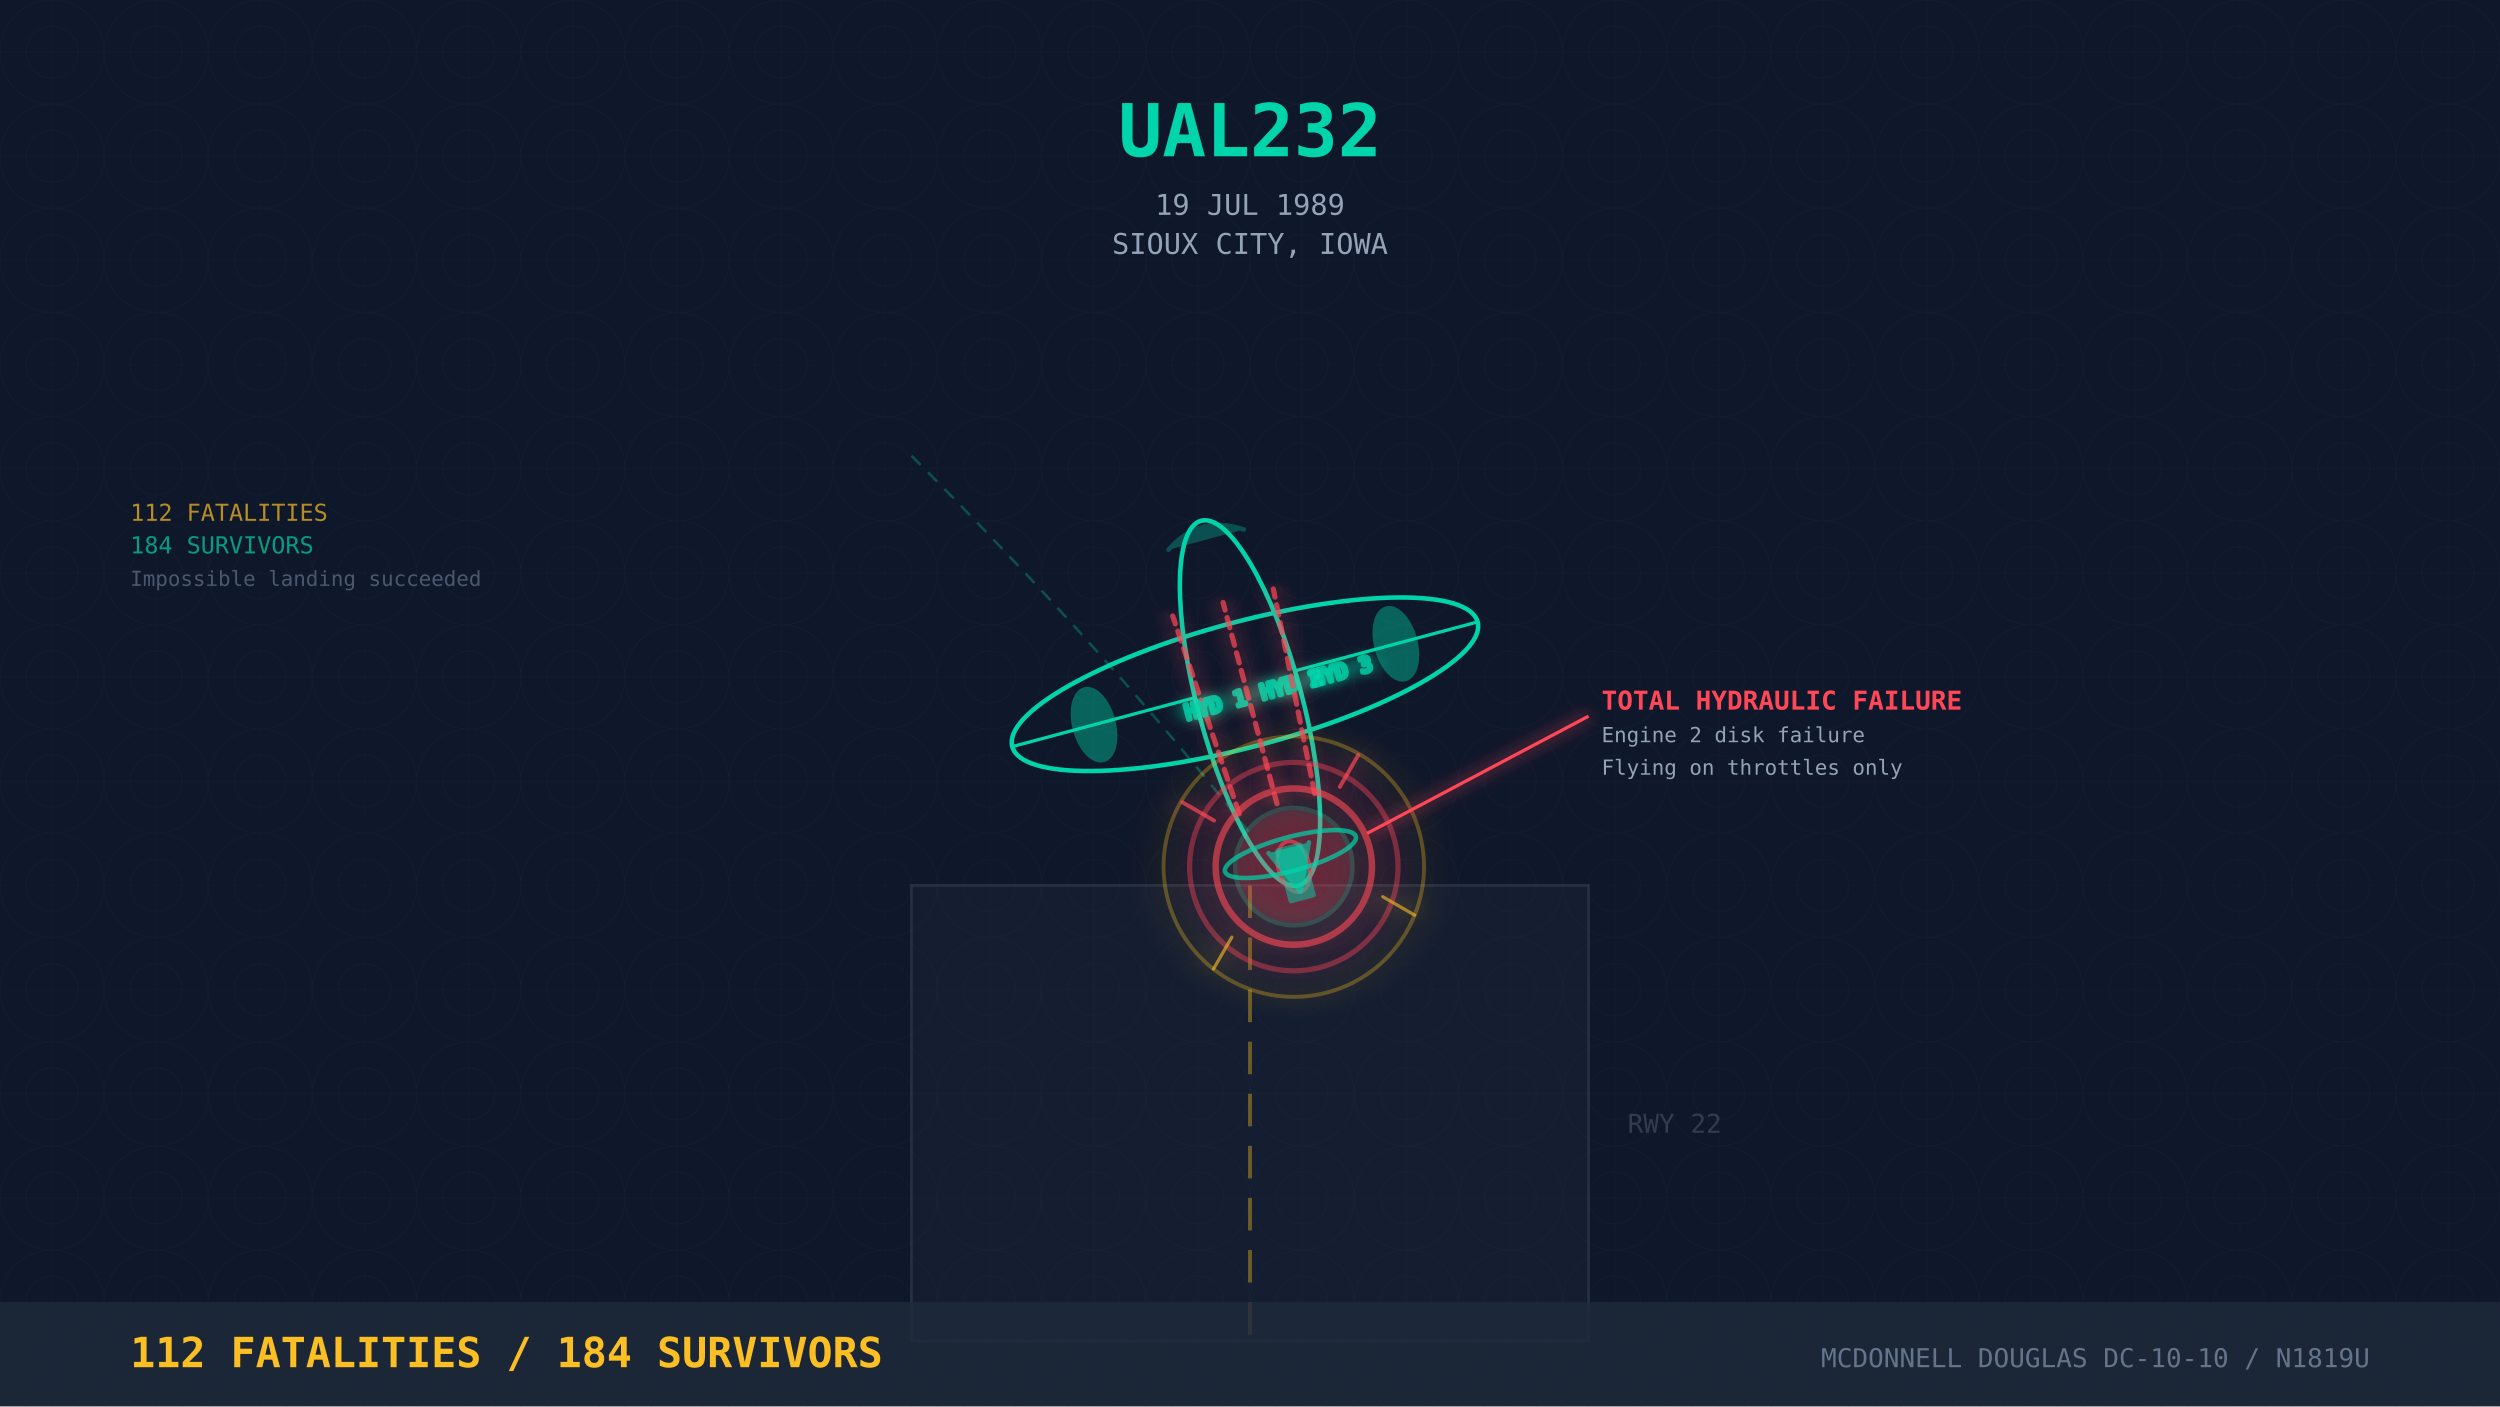
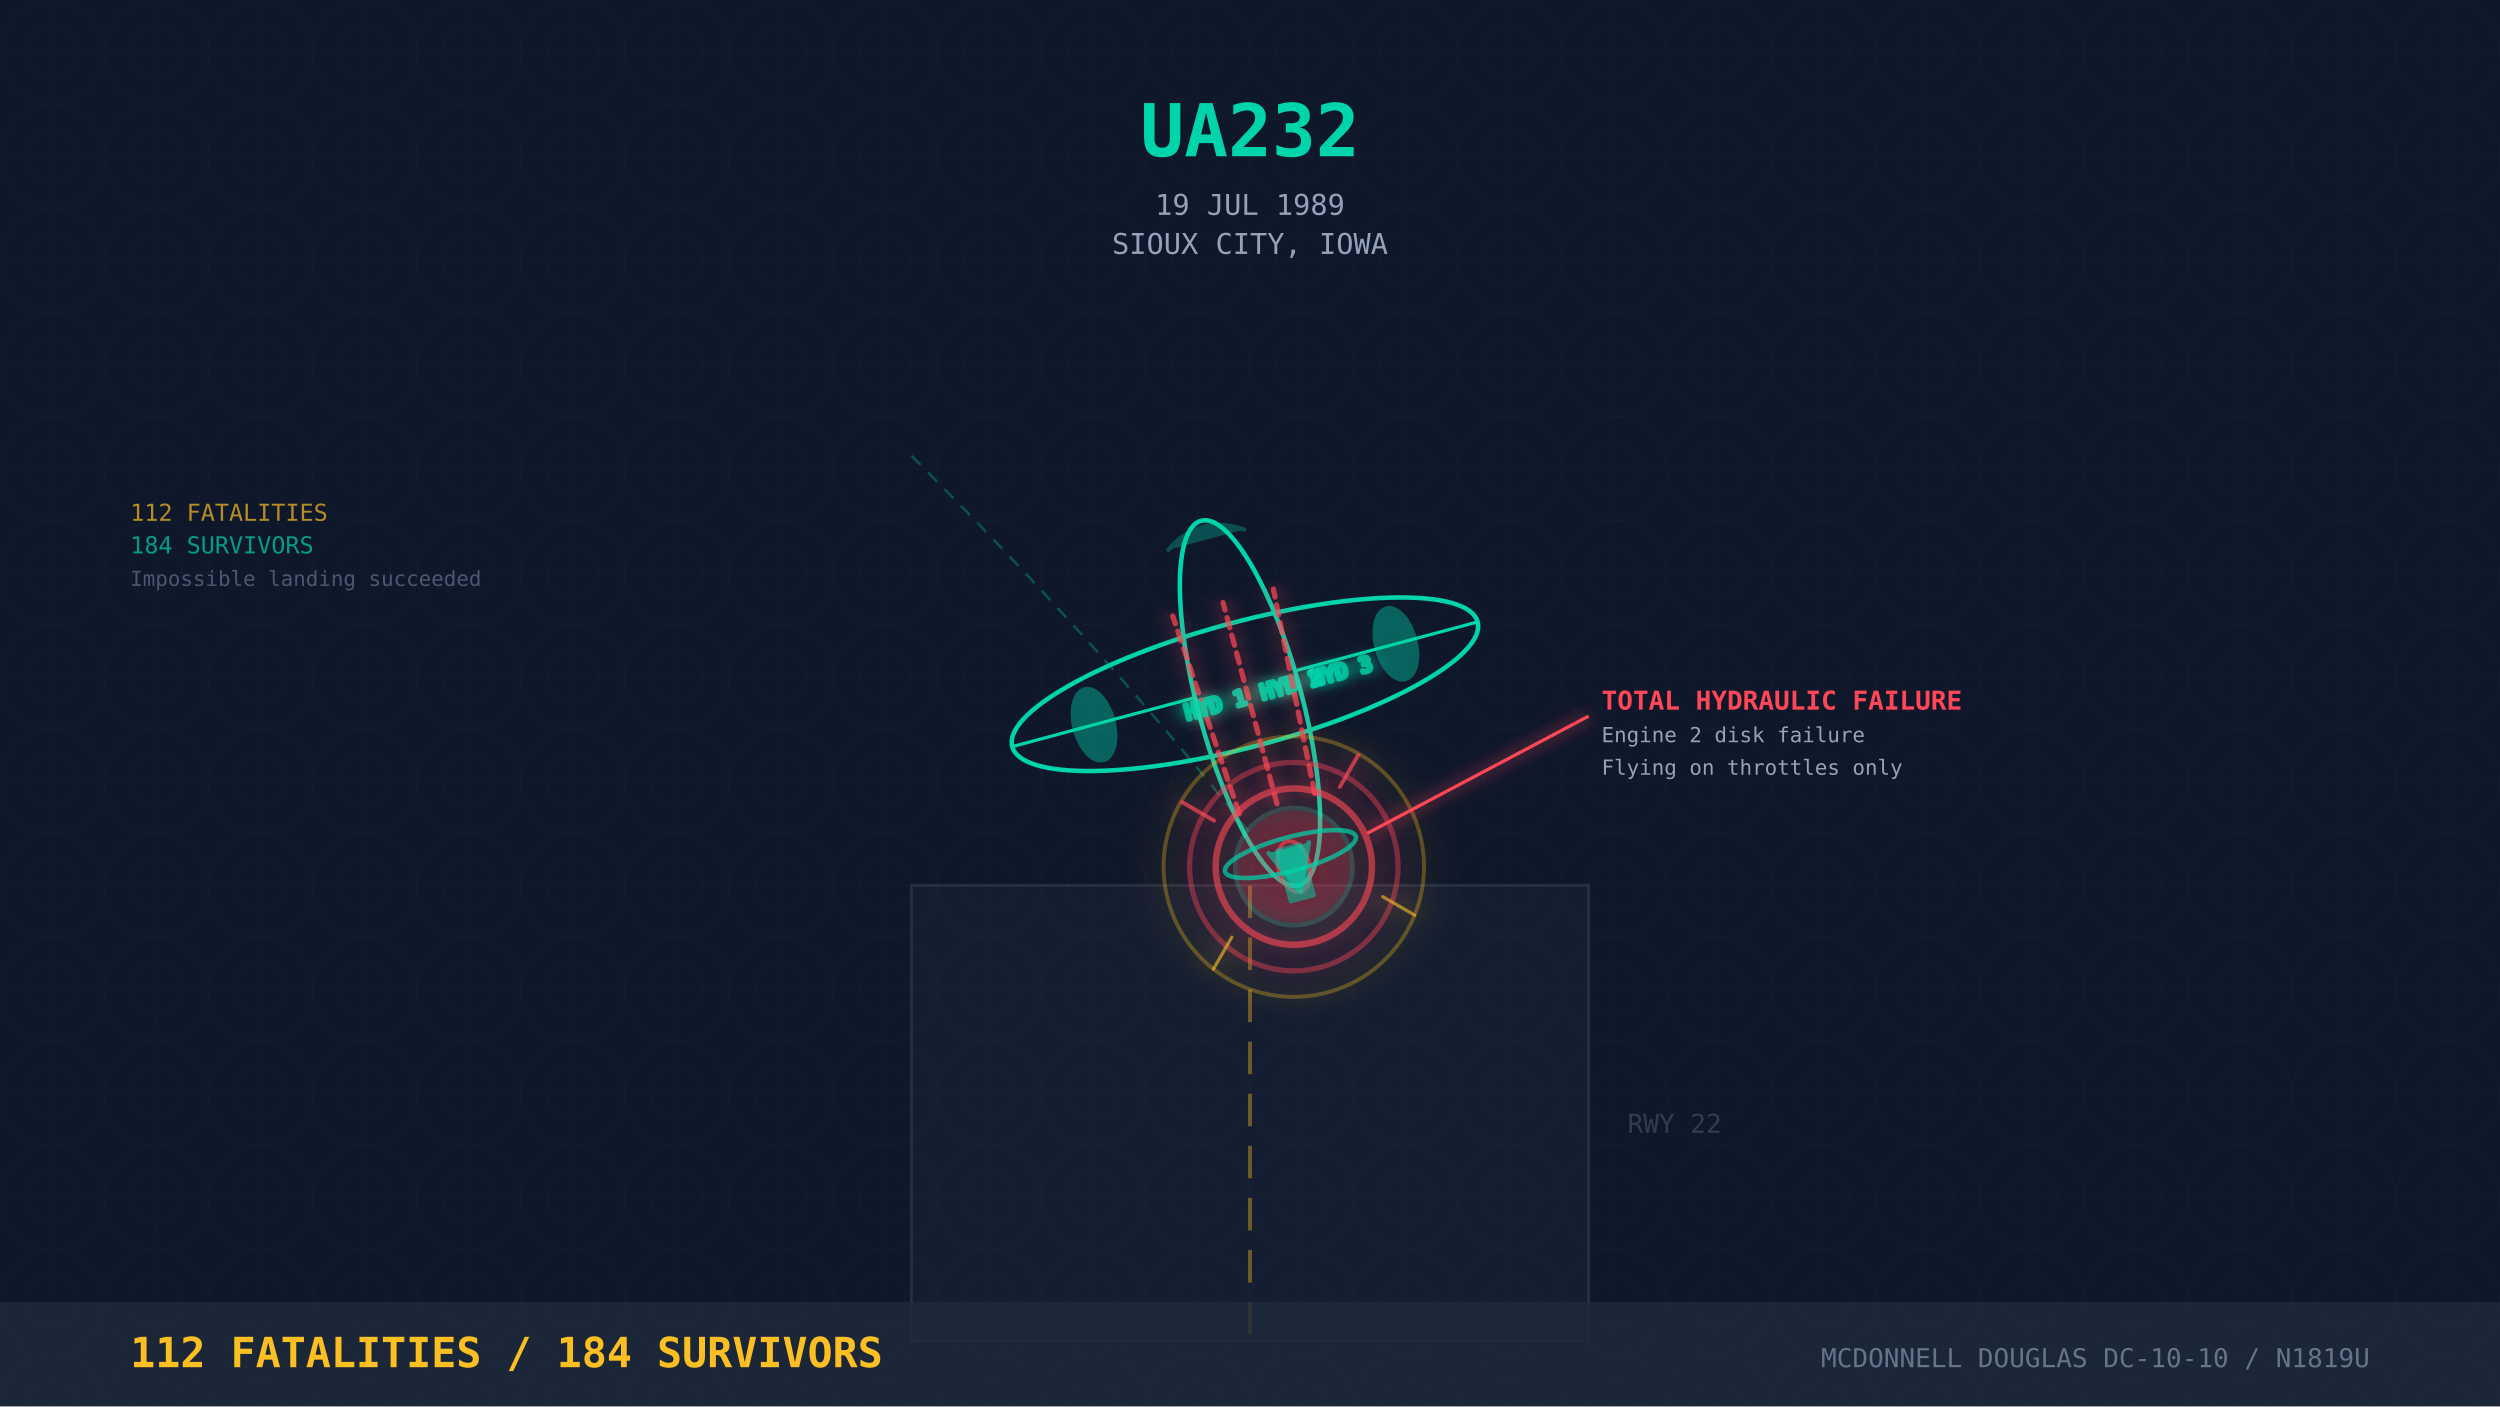
<svg xmlns="http://www.w3.org/2000/svg" width="1920" height="1080" viewBox="0 0 1920 1080">
  <rect width="1920" height="1080" fill="#0f172a" />
  <defs>
    <pattern id="radar-grid" width="80" height="80" patternUnits="userSpaceOnUse">
      <circle cx="40" cy="40" r="40" fill="none" stroke="#1e293b" stroke-width="0.5" opacity="0.4" />
      <circle cx="40" cy="40" r="20" fill="none" stroke="#1e293b" stroke-width="0.5" opacity="0.4" />
      <line x1="40" y1="0" x2="40" y2="80" stroke="#1e293b" stroke-width="0.5" opacity="0.3" />
      <line x1="0" y1="40" x2="80" y2="40" stroke="#1e293b" stroke-width="0.5" opacity="0.3" />
    </pattern>
    <filter id="explosion-glow">
      <feGaussianBlur stdDeviation="10" result="coloredBlur" />
      <feMerge>
        <feMergeNode in="coloredBlur" />
        <feMergeNode in="SourceGraphic" />
      </feMerge>
    </filter>
    <filter id="hydraulic-glow">
      <feGaussianBlur stdDeviation="6" result="coloredBlur" />
      <feMerge>
        <feMergeNode in="coloredBlur" />
        <feMergeNode in="SourceGraphic" />
      </feMerge>
    </filter>
  </defs>
  <rect width="1920" height="1080" fill="url(#radar-grid)" />
  <g opacity="0.4">
    <rect x="700" y="680" width="520" height="350" fill="#1e293b" stroke="#475569" stroke-width="2" />
    <line x1="960" y1="680" x2="960" y2="1030" stroke="#fbbf24" stroke-width="3" stroke-dasharray="25,15" />
    <text x="1250" y="870" font-family="monospace" font-size="20" fill="#64748b">RWY 22</text>
  </g>
  <g stroke="#00d4aa" stroke-width="2" fill="none" opacity="0.3" stroke-dasharray="10,8">
    <path d="M 700,350 Q 850,500 960,640" />
  </g>
  <g transform="translate(960, 540) rotate(-15)">
    <g stroke="#00d4aa" stroke-width="3.5" fill="none" stroke-linecap="round" stroke-linejoin="round">
      <ellipse cx="0" cy="0" rx="40" ry="145" />
      <path d="M -30,-130 Q 0,-150 30,-130" fill="#00d4aa" opacity="0.3" />
      <ellipse cx="0" cy="-15" rx="185" ry="48" />
      <line x1="-185" y1="-15" x2="-40" y2="-15" stroke-width="2.5" />
      <line x1="185" y1="-15" x2="40" y2="-15" stroke-width="2.5" />
      <ellipse cx="-120" cy="-15" rx="15" ry="28" fill="#00d4aa" opacity="0.4" />
      <ellipse cx="120" cy="-15" rx="15" ry="28" fill="#00d4aa" opacity="0.4" />
      <g transform="translate(0, 130)">
        <g filter="url(#explosion-glow)">
          <circle cx="0" cy="0" r="45" fill="#ff4757" opacity="0.2" />
          <circle cx="0" cy="0" r="60" stroke="#ff4757" stroke-width="5" opacity="0.6" fill="none" />
          <circle cx="0" cy="0" r="80" stroke="#ff4757" stroke-width="4" opacity="0.4" fill="none" />
          <circle cx="0" cy="0" r="100" stroke="#fbbf24" stroke-width="3" opacity="0.3" fill="none" />
          <line x1="-50" y1="-50" x2="-70" y2="-70" stroke="#ff4757" stroke-width="3" opacity="0.7" />
          <line x1="50" y1="-50" x2="70" y2="-70" stroke="#ff4757" stroke-width="3" opacity="0.7" />
          <line x1="-60" y1="40" x2="-80" y2="60" stroke="#fbbf24" stroke-width="2.5" opacity="0.6" />
          <line x1="60" y1="40" x2="80" y2="60" stroke="#fbbf24" stroke-width="2.5" opacity="0.6" />
        </g>
        <ellipse cx="0" cy="0" rx="12" ry="20" stroke="#ff4757" stroke-width="3" opacity="0.6" fill="none" />
      </g>
      <path d="M -16,115 L 0,150 L 16,115" fill="#00d4aa" opacity="0.6" />
      <rect x="-9" y="115" width="18" height="40" fill="#00d4aa" opacity="0.5" />
      <ellipse cx="0" cy="120" rx="52" ry="13" opacity="0.7" />
      <g filter="url(#hydraulic-glow)">
        <path d="M -30,80 L -35,0 L -40,-80" stroke="#ff4757" stroke-width="4" opacity="0.7" stroke-dasharray="8,6" fill="none" />
        <text x="-50" y="0" font-family="monospace" font-size="16" fill="#ff4757" opacity="0.8">HYD 1</text>
        <path d="M 0,80 L 0,0 L 0,-80" stroke="#ff4757" stroke-width="4" opacity="0.7" stroke-dasharray="8,6" fill="none" />
        <text x="10" y="0" font-family="monospace" font-size="16" fill="#ff4757" opacity="0.8">HYD 2</text>
        <path d="M 30,80 L 35,0 L 40,-80" stroke="#ff4757" stroke-width="4" opacity="0.7" stroke-dasharray="8,6" fill="none" />
        <text x="50" y="0" font-family="monospace" font-size="16" fill="#ff4757" opacity="0.8">HYD 3</text>
      </g>
    </g>
  </g>
  <g font-family="monospace" text-anchor="middle">
-     <text x="960" y="120" font-size="56" fill="#00d4aa" font-weight="bold">UAL232</text>
+     <text x="960" y="120" font-size="56" fill="#00d4aa" font-weight="bold">UA232</text>
    <text x="960" y="165" font-size="22" fill="#94a3b8">19 JUL 1989</text>
    <text x="960" y="195" font-size="22" fill="#94a3b8">SIOUX CITY, IOWA</text>
  </g>
  <g font-family="monospace" fill="#ff4757">
    <line x1="1050" y1="640" x2="1220" y2="550" stroke="#ff4757" stroke-width="2.5" filter="url(#hydraulic-glow)" />
    <text x="1230" y="545" font-size="20" font-weight="bold">TOTAL HYDRAULIC FAILURE</text>
    <text x="1230" y="570" font-size="16" fill="#94a3b8">Engine 2 disk failure</text>
    <text x="1230" y="595" font-size="16" fill="#94a3b8">Flying on throttles only</text>
  </g>
  <g font-family="monospace" opacity="0.7">
    <text x="100" y="400" font-size="18" fill="#fbbf24">112 FATALITIES</text>
    <text x="100" y="425" font-size="18" fill="#00d4aa">184 SURVIVORS</text>
    <text x="100" y="450" font-size="16" fill="#64748b">Impossible landing succeeded</text>
  </g>
  <g>
    <rect x="0" y="1000" width="1920" height="80" fill="#1e293b" opacity="0.8" />
    <text x="100" y="1050" font-family="monospace" font-size="32" fill="#fbbf24" font-weight="bold">112 FATALITIES / 184 SURVIVORS</text>
    <text x="1820" y="1050" font-family="monospace" font-size="20" fill="#64748b" text-anchor="end">MCDONNELL DOUGLAS DC-10-10 / N1819U</text>
  </g>
</svg>
